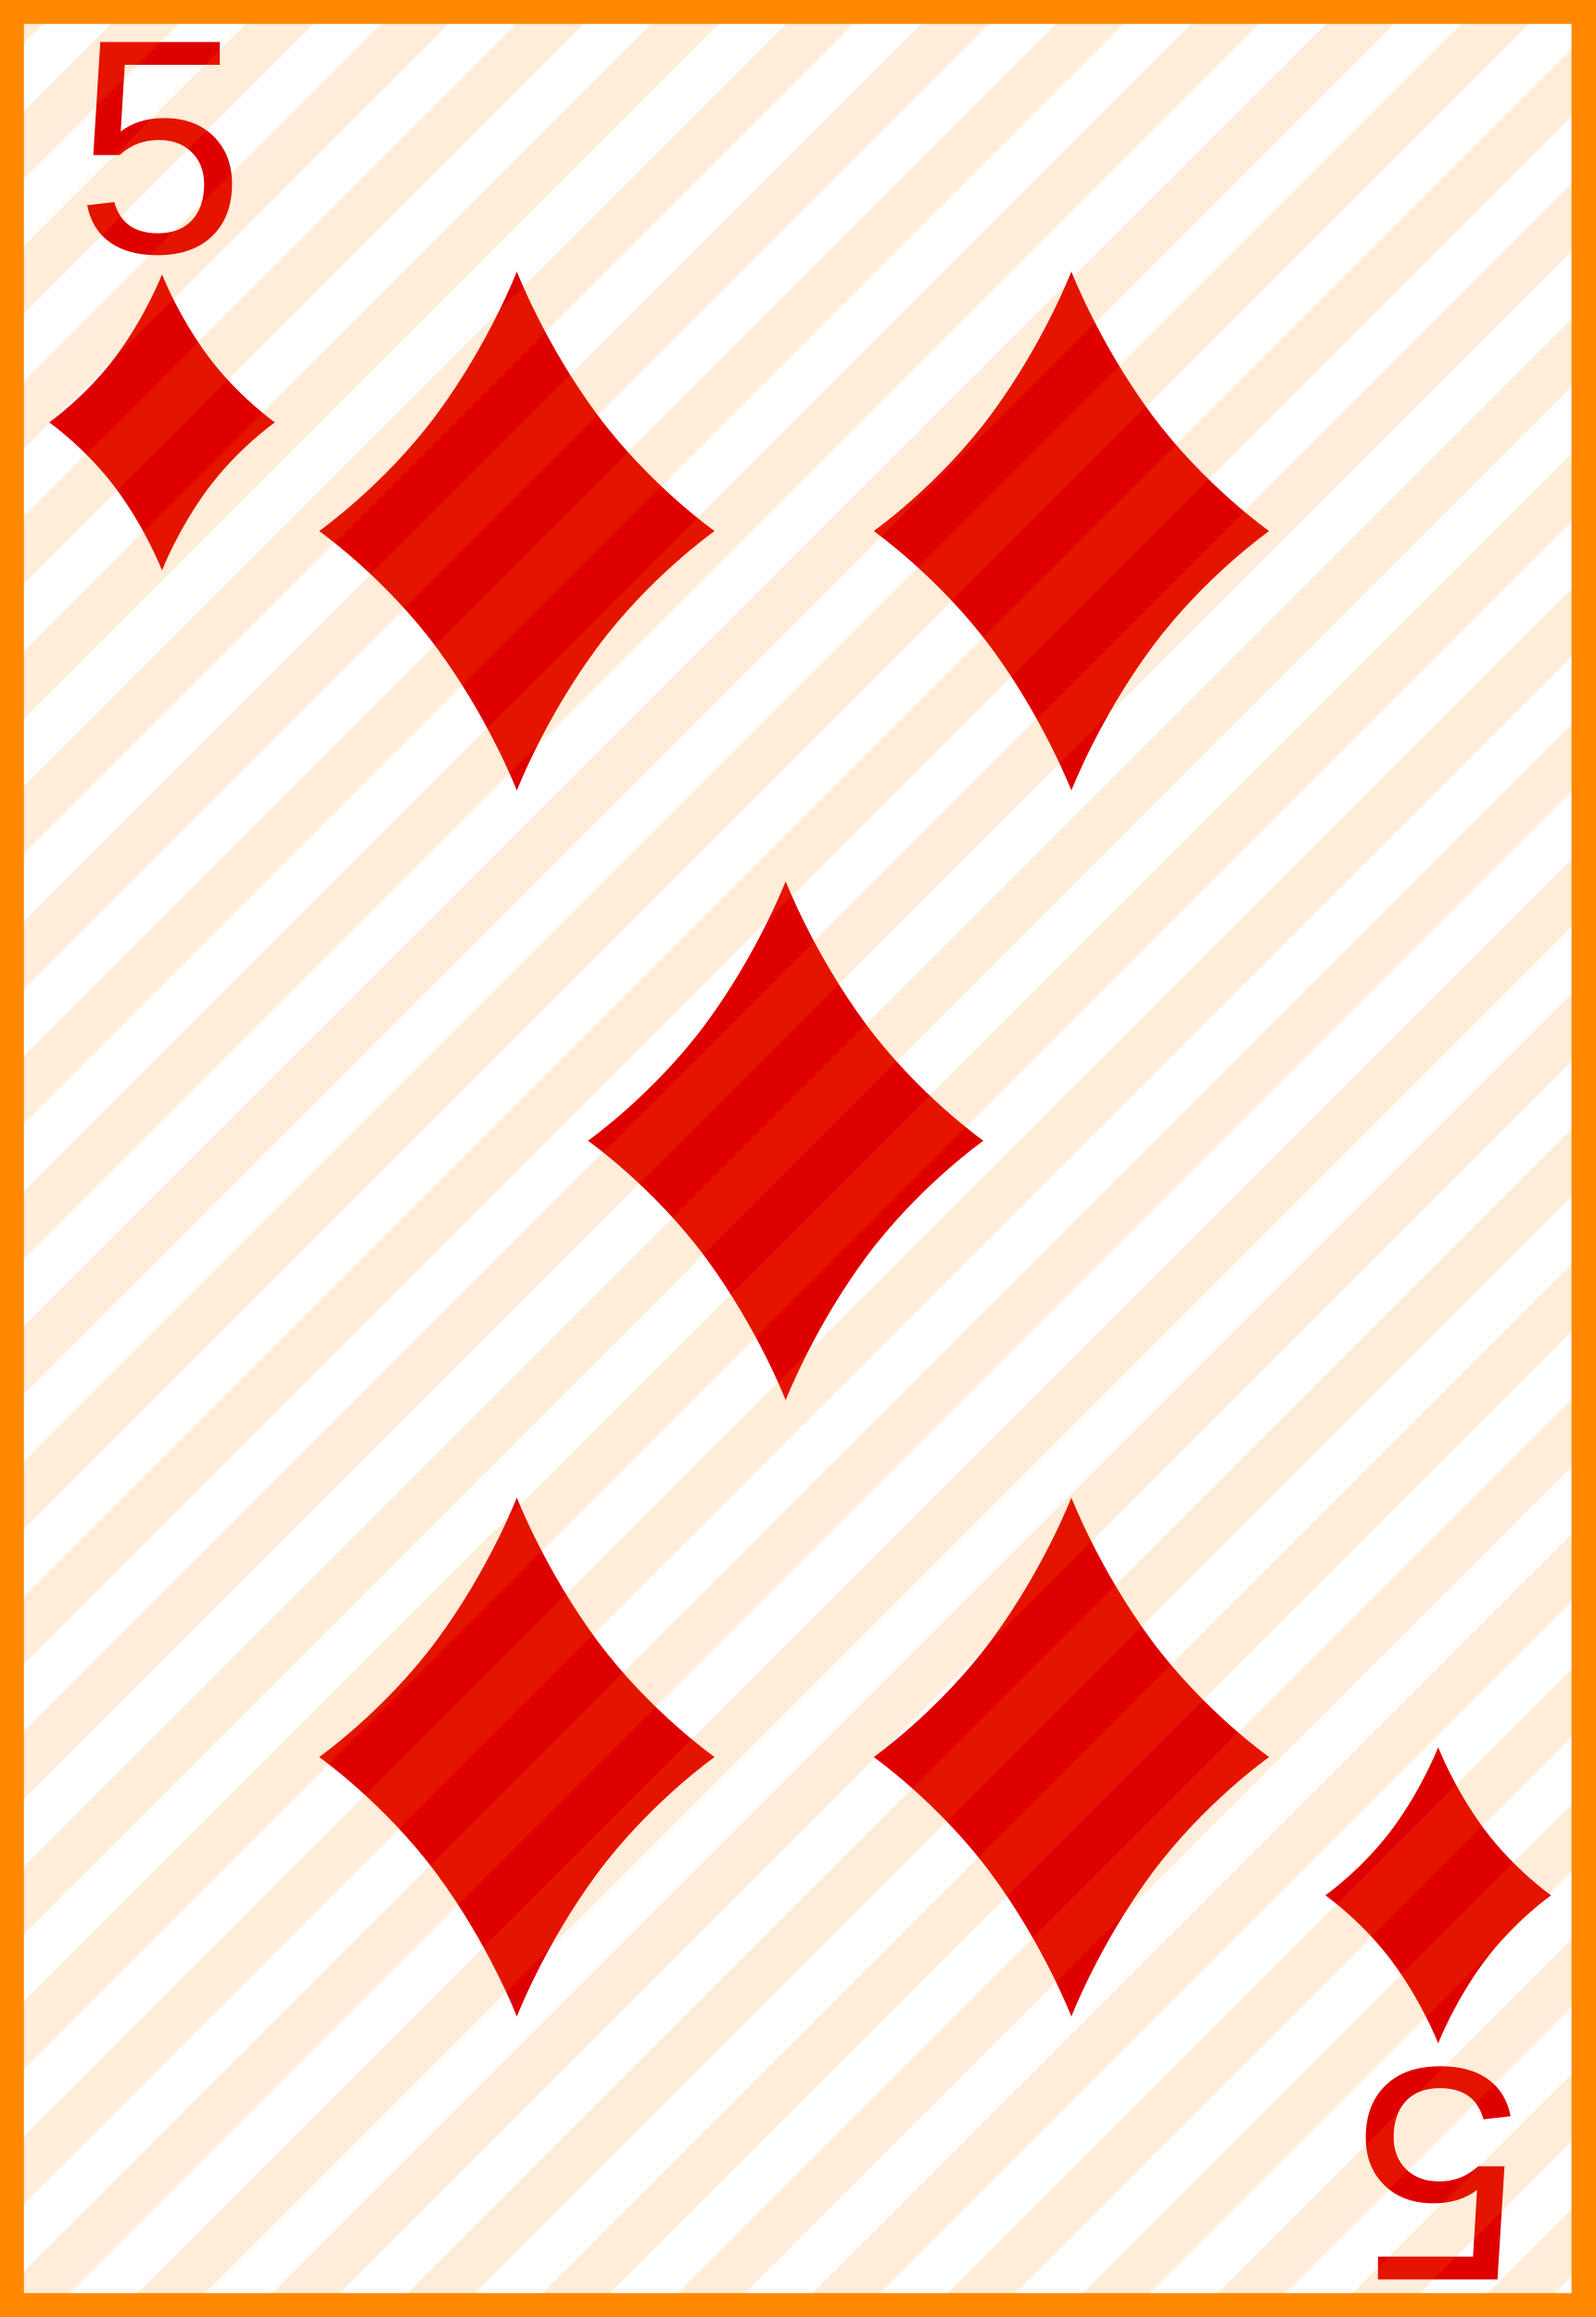
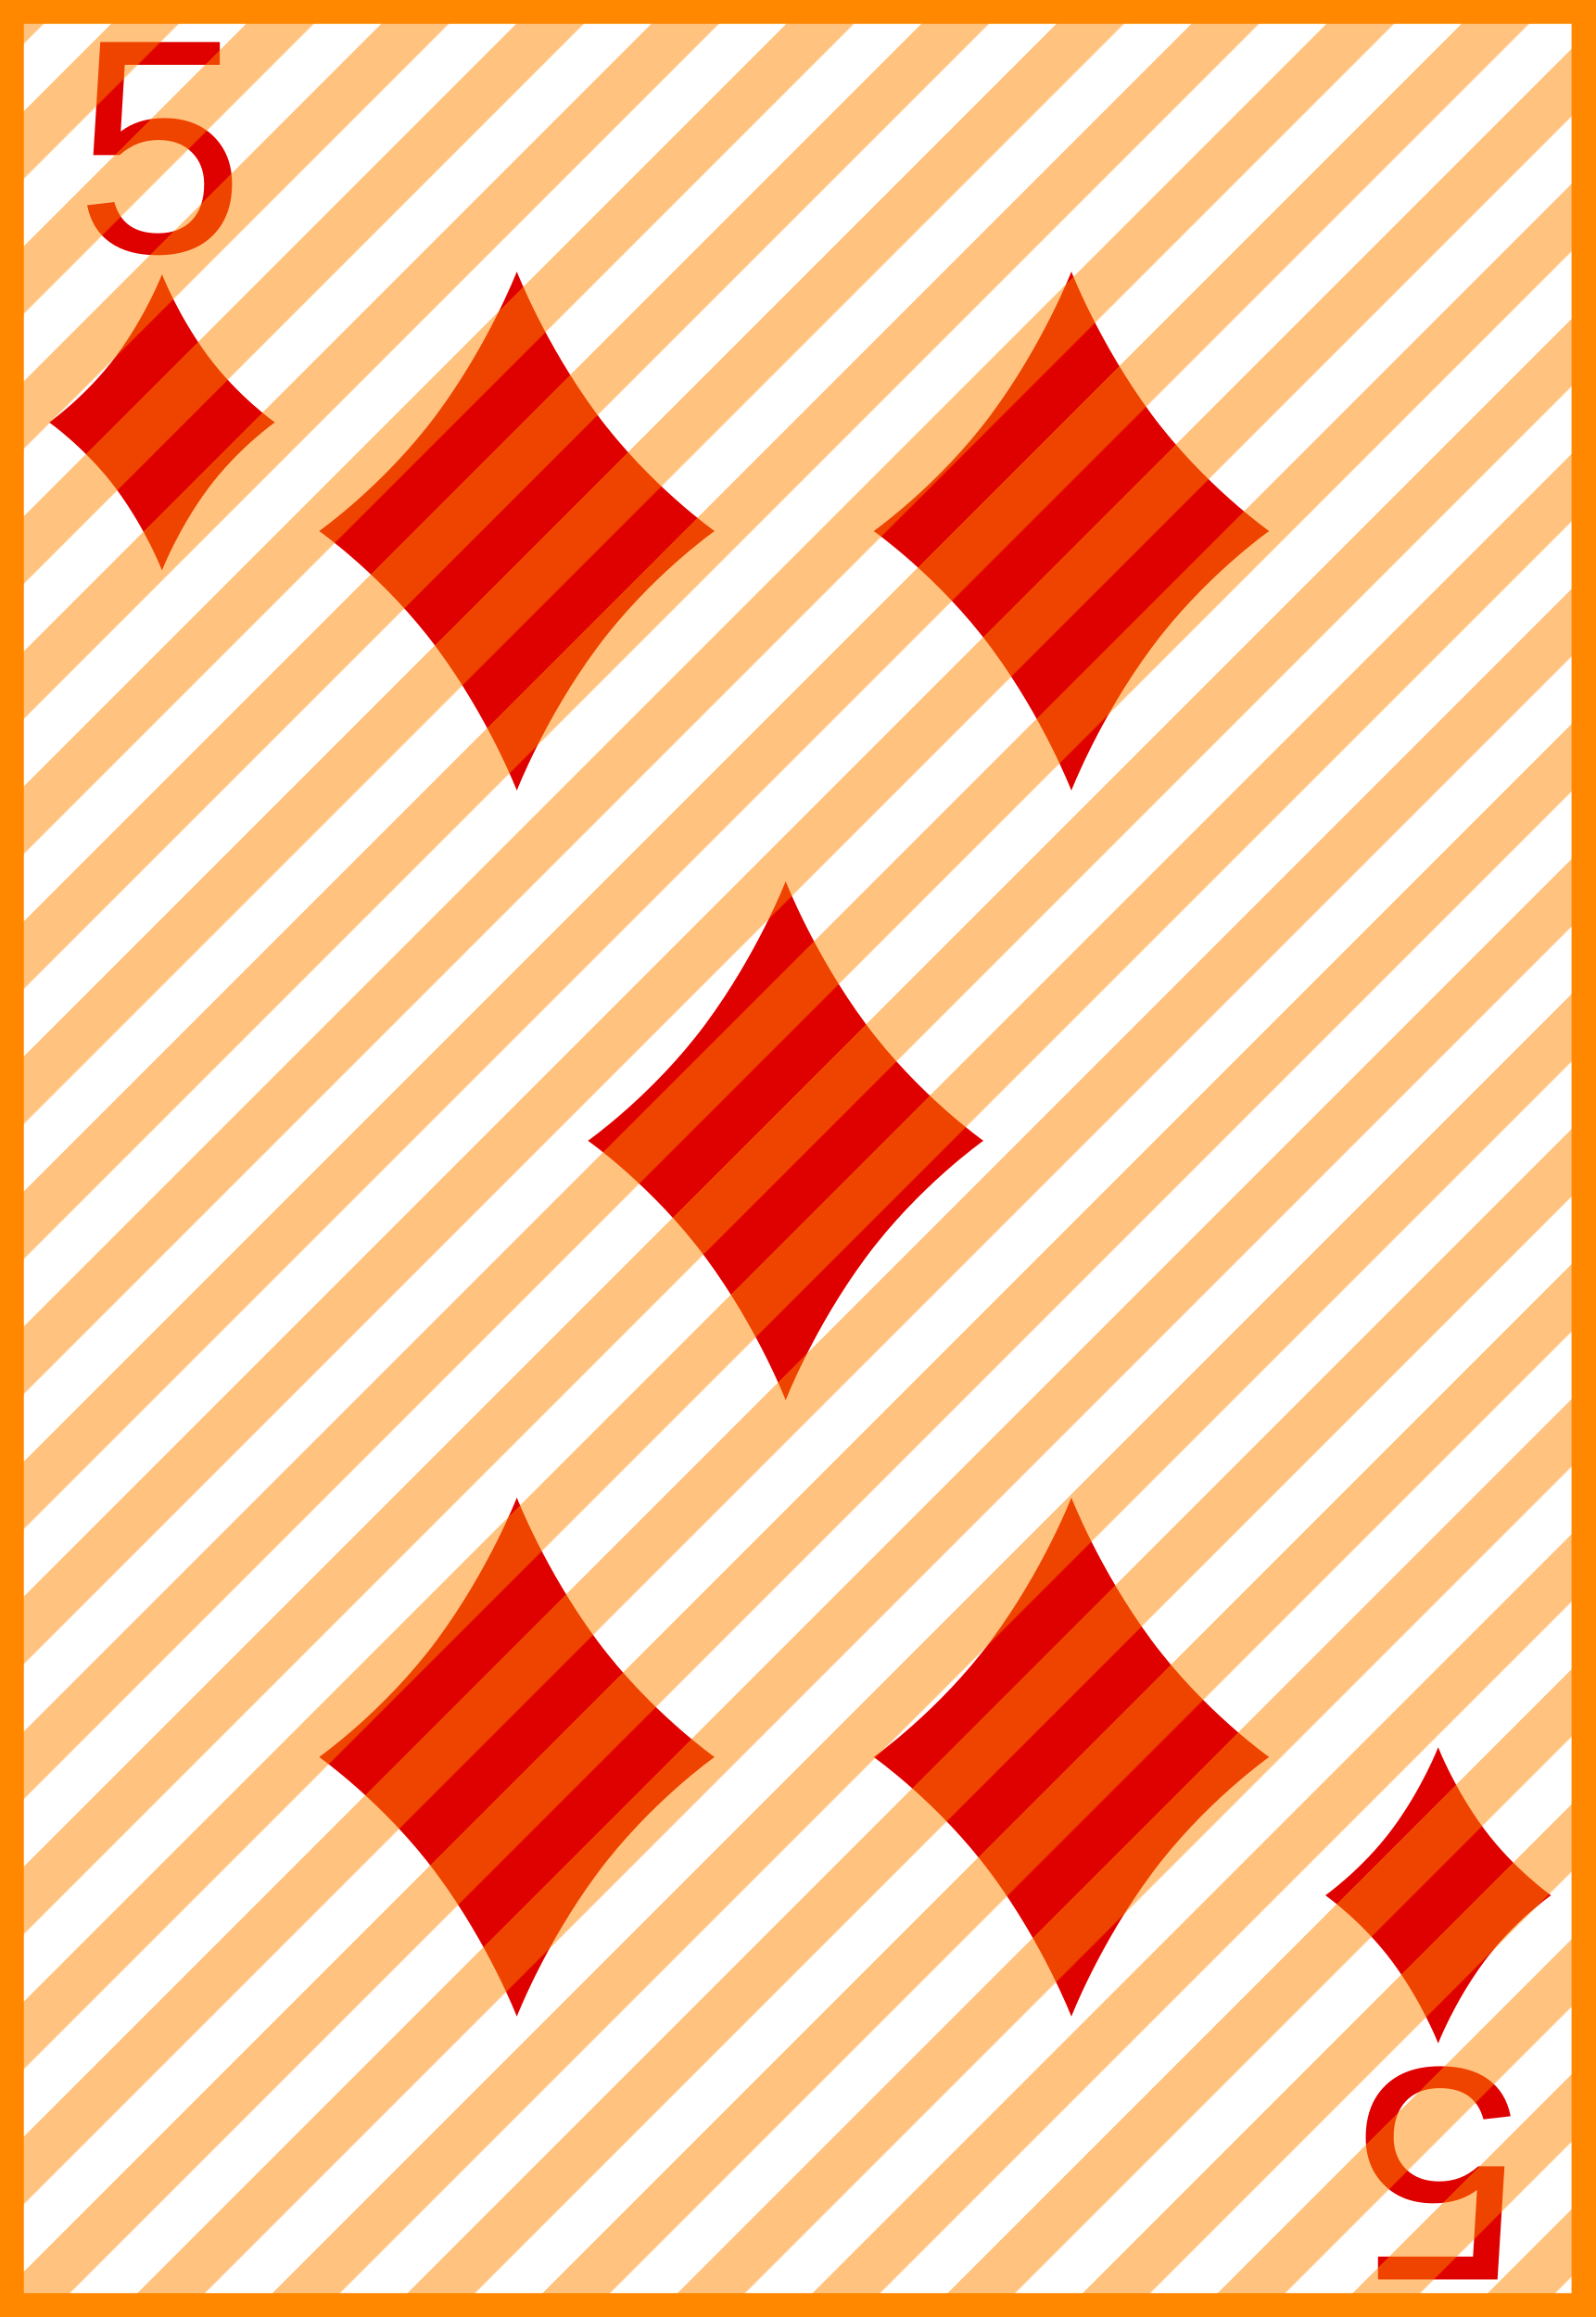
<svg xmlns="http://www.w3.org/2000/svg" xmlns:xlink="http://www.w3.org/1999/xlink" width="167.087pt" height="242.667pt" viewBox="0 0 167.087 242.667" xml:space="preserve" id="svg2" version="1.1">
  <defs id="defs41">
    <pattern id="diagonalStripes" patternUnits="userSpaceOnUse" width="10" height="10" patternTransform="rotate(45)">
-       <line x1="0" y="0" x2="0" y2="10" stroke="#FF8800" stroke-width="10" opacity="0.15" />
+       <line x1="0" y="0" x2="0" y2="10" stroke="#FF8800" stroke-width="10" opacity="0.5" />
    </pattern>
    <radialGradient xlink:href="#linearGradient3773" id="radialGradient3781" cx="-0.158" cy="-8.835" fx="-0.158" fy="-8.835" r="8" gradientTransform="matrix(-1.584269,-0.02349808,0.03071979,-2.477574,-0.2485638,-26.71351)" gradientUnits="userSpaceOnUse" />
    <linearGradient id="linearGradient3773">
      <stop style="stop-color:#000000;stop-opacity:1;" offset="0" id="stop3775" />
      <stop style="stop-color:#000000;stop-opacity:0.649;" offset="1" id="stop3777" />
    </linearGradient>
    <radialGradient xlink:href="#linearGradient3773" id="radialGradient3957" cx="-0.158" cy="-8.835" fx="-0.158" fy="-8.835" r="8" gradientTransform="matrix(-1.584269,-0.02349808,0.03071979,-2.477574,-0.2485638,-26.71351)" gradientUnits="userSpaceOnUse" />
    <linearGradient id="linearGradient3959">
      <stop style="stop-color:#000000;stop-opacity:1;" offset="0" id="stop3961" />
      <stop style="stop-color:#000000;stop-opacity:0.649;" offset="1" id="stop3963" />
    </linearGradient>
    <radialGradient r="81.903" fy="509.476" fx="168.025" cy="509.476" cx="168.025" gradientTransform="matrix(1.25656,-0.7774064,0.3366382,0.5361257,-221.2021,359.2426)" gradientUnits="userSpaceOnUse" id="radialGradient3975" xlink:href="#linearGradient3784-4" />
    <linearGradient id="linearGradient3784-4">
      <stop style="stop-color:#ffffff;stop-opacity:0.435;" offset="0" id="stop3786-8" />
      <stop style="stop-color:#000000;stop-opacity:0;" offset="1" id="stop3788-6" />
    </linearGradient>
    <radialGradient xlink:href="#linearGradient3784-4-5" id="radialGradient3929" gradientUnits="userSpaceOnUse" gradientTransform="matrix(1.25656,-0.7774064,0.3366382,0.5361257,-221.2021,359.2426)" cx="168.025" cy="509.476" fx="168.025" fy="509.476" r="81.903" />
    <linearGradient id="linearGradient3784-4-5">
      <stop style="stop-color:#ffffff;stop-opacity:0.489;" offset="0" id="stop3786-8-0" />
      <stop style="stop-color:#000000;stop-opacity:0;" offset="1" id="stop3788-6-3" />
    </linearGradient>
    <radialGradient xlink:href="#linearGradient3784-4-1" id="radialGradient3927" gradientUnits="userSpaceOnUse" gradientTransform="matrix(1.25656,-0.7774064,0.3366382,0.5361257,-221.2021,359.2426)" cx="168.025" cy="509.476" fx="168.025" fy="509.476" r="81.903" />
    <linearGradient id="linearGradient3784-4-1">
      <stop style="stop-color:#ffffff;stop-opacity:0.237;" offset="0" id="stop3786-8-03" />
      <stop style="stop-color:#000000;stop-opacity:0;" offset="1" id="stop3788-6-6" />
    </linearGradient>
    <linearGradient id="linearGradient3768">
      <stop style="stop-color:#df0000;stop-opacity:1;" offset="0" id="stop3770" />
      <stop style="stop-color:#df0000;stop-opacity:0.672;" offset="1" id="stop3772" />
    </linearGradient>
    <linearGradient id="linearGradient3784-4-6">
      <stop style="stop-color:#ffffff;stop-opacity:0.313;" offset="0" id="stop3786-8-8" />
      <stop style="stop-color:#000000;stop-opacity:0;" offset="1" id="stop3788-6-8" />
    </linearGradient>
    <radialGradient r="81.903" fy="492.632" fx="159.354" cy="492.632" cx="159.354" gradientTransform="matrix(1.089478,-0.715138,0.4464527,0.6562658,-244.9333,290.9185)" gradientUnits="userSpaceOnUse" id="radialGradient4013-8" xlink:href="#linearGradient3784-4-2" />
    <linearGradient id="linearGradient3784-4-2">
      <stop style="stop-color:#ffffff;stop-opacity:0.29;" offset="0" id="stop3786-8-1" />
      <stop style="stop-color:#000000;stop-opacity:0;" offset="1" id="stop3788-6-5" />
    </linearGradient>
    <linearGradient id="linearGradient2984">
      <stop style="stop-color:#df0000;stop-opacity:1;" offset="0" id="stop2986" />
      <stop style="stop-color:#df0000;stop-opacity:0.641;" offset="1" id="stop2988" />
    </linearGradient>
    <linearGradient id="linearGradient3784-4-4">
      <stop style="stop-color:#ffffff;stop-opacity:0.435;" offset="0" id="stop3786-8-8-2" />
      <stop style="stop-color:#000000;stop-opacity:0;" offset="1" id="stop3788-6-1" />
    </linearGradient>
    <radialGradient r="81.903" fy="511.223" fx="171.487" cy="511.223" cx="171.487" gradientTransform="matrix(1.152989,-0.6739155,0.3948202,0.6754904,-233.6326,270.4008)" gradientUnits="userSpaceOnUse" id="radialGradient3100" xlink:href="#linearGradient3784-4-4" />
    <radialGradient xlink:href="#linearGradient2984" id="radialGradient3137" gradientUnits="userSpaceOnUse" gradientTransform="matrix(-1.122416,0.00551393,-0.00908973,-1.85031,-0.0293938,-10.2277)" cx="1.6632675e-13" cy="-3.234" fx="1.6632675e-13" fy="-3.234" r="8" />
  </defs>
  <g id="Layer_x0020_1" style="fill-rule:nonzero;clip-rule:nonzero;stroke:#000000;stroke-miterlimit:4;">
    <path style="fill:#FFFFFF;stroke-width:0.5;" d="M166.837,235.548c0,3.777-3.087,6.869-6.871,6.869H7.111c-3.775,0-6.861-3.092-6.861-6.869V7.12C0.25,3.343,3.336,0.25,7.111,0.25h152.855    c3.784,0,6.871,3.093,6.871,6.87v228.428z" id="path5" />
    <g style="stroke:none;" id="g7">
      <g id="g9">
				
			</g>
    </g>
    <g id="g15">
			
		</g>
    <g id="g19">
			
		</g>
    <g style="stroke:none;" id="g23">
      <g id="g25">
				
			</g>
    </g>
    <g style="stroke:none;" id="g31">
      <g id="g33">
				
			</g>
    </g>
  </g>
  <text xml:space="preserve" style="font-size:32px;font-style:normal;font-weight:normal;line-height:125%;letter-spacing:0px;word-spacing:0px;fill:#df0000;fill-opacity:1;stroke:none;font-family:Bitstream Vera Sans" x="7.846" y="26.413" id="text3788">
    <tspan id="tspan3790" x="7.846" y="26.413" style="font-style:normal;font-variant:normal;font-weight:normal;font-stretch:normal;fill:#df0000;fill-opacity:1;font-family:Arial;-inkscape-font-specification:Arial">5</tspan>
  </text>
  <text xml:space="preserve" style="font-size:32px;font-style:normal;font-weight:normal;line-height:125%;letter-spacing:0px;word-spacing:0px;fill:#df0000;fill-opacity:1;stroke:none;font-family:Bitstream Vera Sans" x="-159.488" y="-216.715" id="text3788-4" transform="scale(-1,-1)">
    <tspan id="tspan3790-3" x="-159.488" y="-216.715" style="font-style:normal;font-variant:normal;font-weight:normal;font-stretch:normal;fill:#df0000;fill-opacity:1;font-family:Arial;-inkscape-font-specification:Arial">5</tspan>
  </text>
  <g transform="matrix(1.476906,0,0,1.476906,16.9681,44.23616)" id="layer1-2-6">
    <path style="fill:#df0000" id="dl-6" d="M 3.243,-4.725 C 1.126,-7.589 0,-10.5 0,-10.5 c 0,0 -1.126,2.911 -3.243,5.775 C -5.361,-1.862 -8,0 -8,0 -8,0 -5.361,1.861 -3.243,4.726 -1.126,7.589 0,10.5 0,10.5 0,10.5 1.126,7.589 3.243,4.726 5.361,1.861 8,0 8,0 8,0 5.361,-1.862 3.243,-4.725 z" />
  </g>
  <g transform="matrix(1.476906,0,0,1.476906,150.6209,198.5035)" id="layer1-2-6-4">
    <path style="fill:#df0000" id="dl-6-9" d="M 3.243,-4.725 C 1.126,-7.589 0,-10.5 0,-10.5 c 0,0 -1.126,2.911 -3.243,5.775 C -5.361,-1.862 -8,0 -8,0 -8,0 -5.361,1.861 -3.243,4.726 -1.126,7.589 0,10.5 0,10.5 0,10.5 1.126,7.589 3.243,4.726 5.361,1.861 8,0 8,0 8,0 5.361,-1.862 3.243,-4.725 z" />
  </g>
  <g transform="matrix(2.588291,0,0,2.588291,112.2055,184.0219)" id="layer1-2-6-8">
    <path style="fill:#df0000" id="dl-6-8" d="M 3.243,-4.725 C 1.126,-7.589 0,-10.5 0,-10.5 c 0,0 -1.126,2.911 -3.243,5.775 C -5.361,-1.862 -8,0 -8,0 -8,0 -5.361,1.861 -3.243,4.726 -1.126,7.589 0,10.5 0,10.5 0,10.5 1.126,7.589 3.243,4.726 5.361,1.861 8,0 8,0 8,0 5.361,-1.862 3.243,-4.725 z" />
  </g>
  <g transform="matrix(2.588291,0,0,2.588291,112.2055,55.61954)" id="layer1-2-6-8-2">
    <path style="fill:#df0000" id="dl-6-8-6" d="M 3.243,-4.725 C 1.126,-7.589 0,-10.5 0,-10.5 c 0,0 -1.126,2.911 -3.243,5.775 C -5.361,-1.862 -8,0 -8,0 -8,0 -5.361,1.861 -3.243,4.726 -1.126,7.589 0,10.5 0,10.5 0,10.5 1.126,7.589 3.243,4.726 5.361,1.861 8,0 8,0 8,0 5.361,-1.862 3.243,-4.725 z" />
  </g>
  <g transform="matrix(2.588291,0,0,2.588291,54.12873,184.0219)" id="layer1-2-6-8-8">
    <path style="fill:#df0000" id="dl-6-8-8" d="M 3.243,-4.725 C 1.126,-7.589 0,-10.5 0,-10.5 c 0,0 -1.126,2.911 -3.243,5.775 C -5.361,-1.862 -8,0 -8,0 -8,0 -5.361,1.861 -3.243,4.726 -1.126,7.589 0,10.5 0,10.5 0,10.5 1.126,7.589 3.243,4.726 5.361,1.861 8,0 8,0 8,0 5.361,-1.862 3.243,-4.725 z" />
  </g>
  <g transform="matrix(2.588291,0,0,2.588291,54.12873,55.61954)" id="layer1-2-6-8-2-4">
    <path style="fill:#df0000" id="dl-6-8-6-3" d="M 3.243,-4.725 C 1.126,-7.589 0,-10.5 0,-10.5 c 0,0 -1.126,2.911 -3.243,5.775 C -5.361,-1.862 -8,0 -8,0 -8,0 -5.361,1.861 -3.243,4.726 -1.126,7.589 0,10.5 0,10.5 0,10.5 1.126,7.589 3.243,4.726 5.361,1.861 8,0 8,0 8,0 5.361,-1.862 3.243,-4.725 z" />
  </g>
  <g transform="matrix(2.588291,0,0,2.588291,82.28364,119.474)" id="layer1-2-6-8-2-4-6">
    <path style="fill:#df0000" id="dl-6-8-6-3-8" d="M 3.243,-4.725 C 1.126,-7.589 0,-10.5 0,-10.5 c 0,0 -1.126,2.911 -3.243,5.775 C -5.361,-1.862 -8,0 -8,0 -8,0 -5.361,1.861 -3.243,4.726 -1.126,7.589 0,10.5 0,10.5 0,10.5 1.126,7.589 3.243,4.726 5.361,1.861 8,0 8,0 8,0 5.361,-1.862 3.243,-4.725 z" />
  </g>
  <rect x="0.25" y="0.25" width="166.587" height="242.167" fill="url(#diagonalStripes)" stroke="none" />
  <rect x="0" y="0" width="167.087" height="242.667" fill="none" stroke="#FF8800" stroke-width="5" />
</svg>
